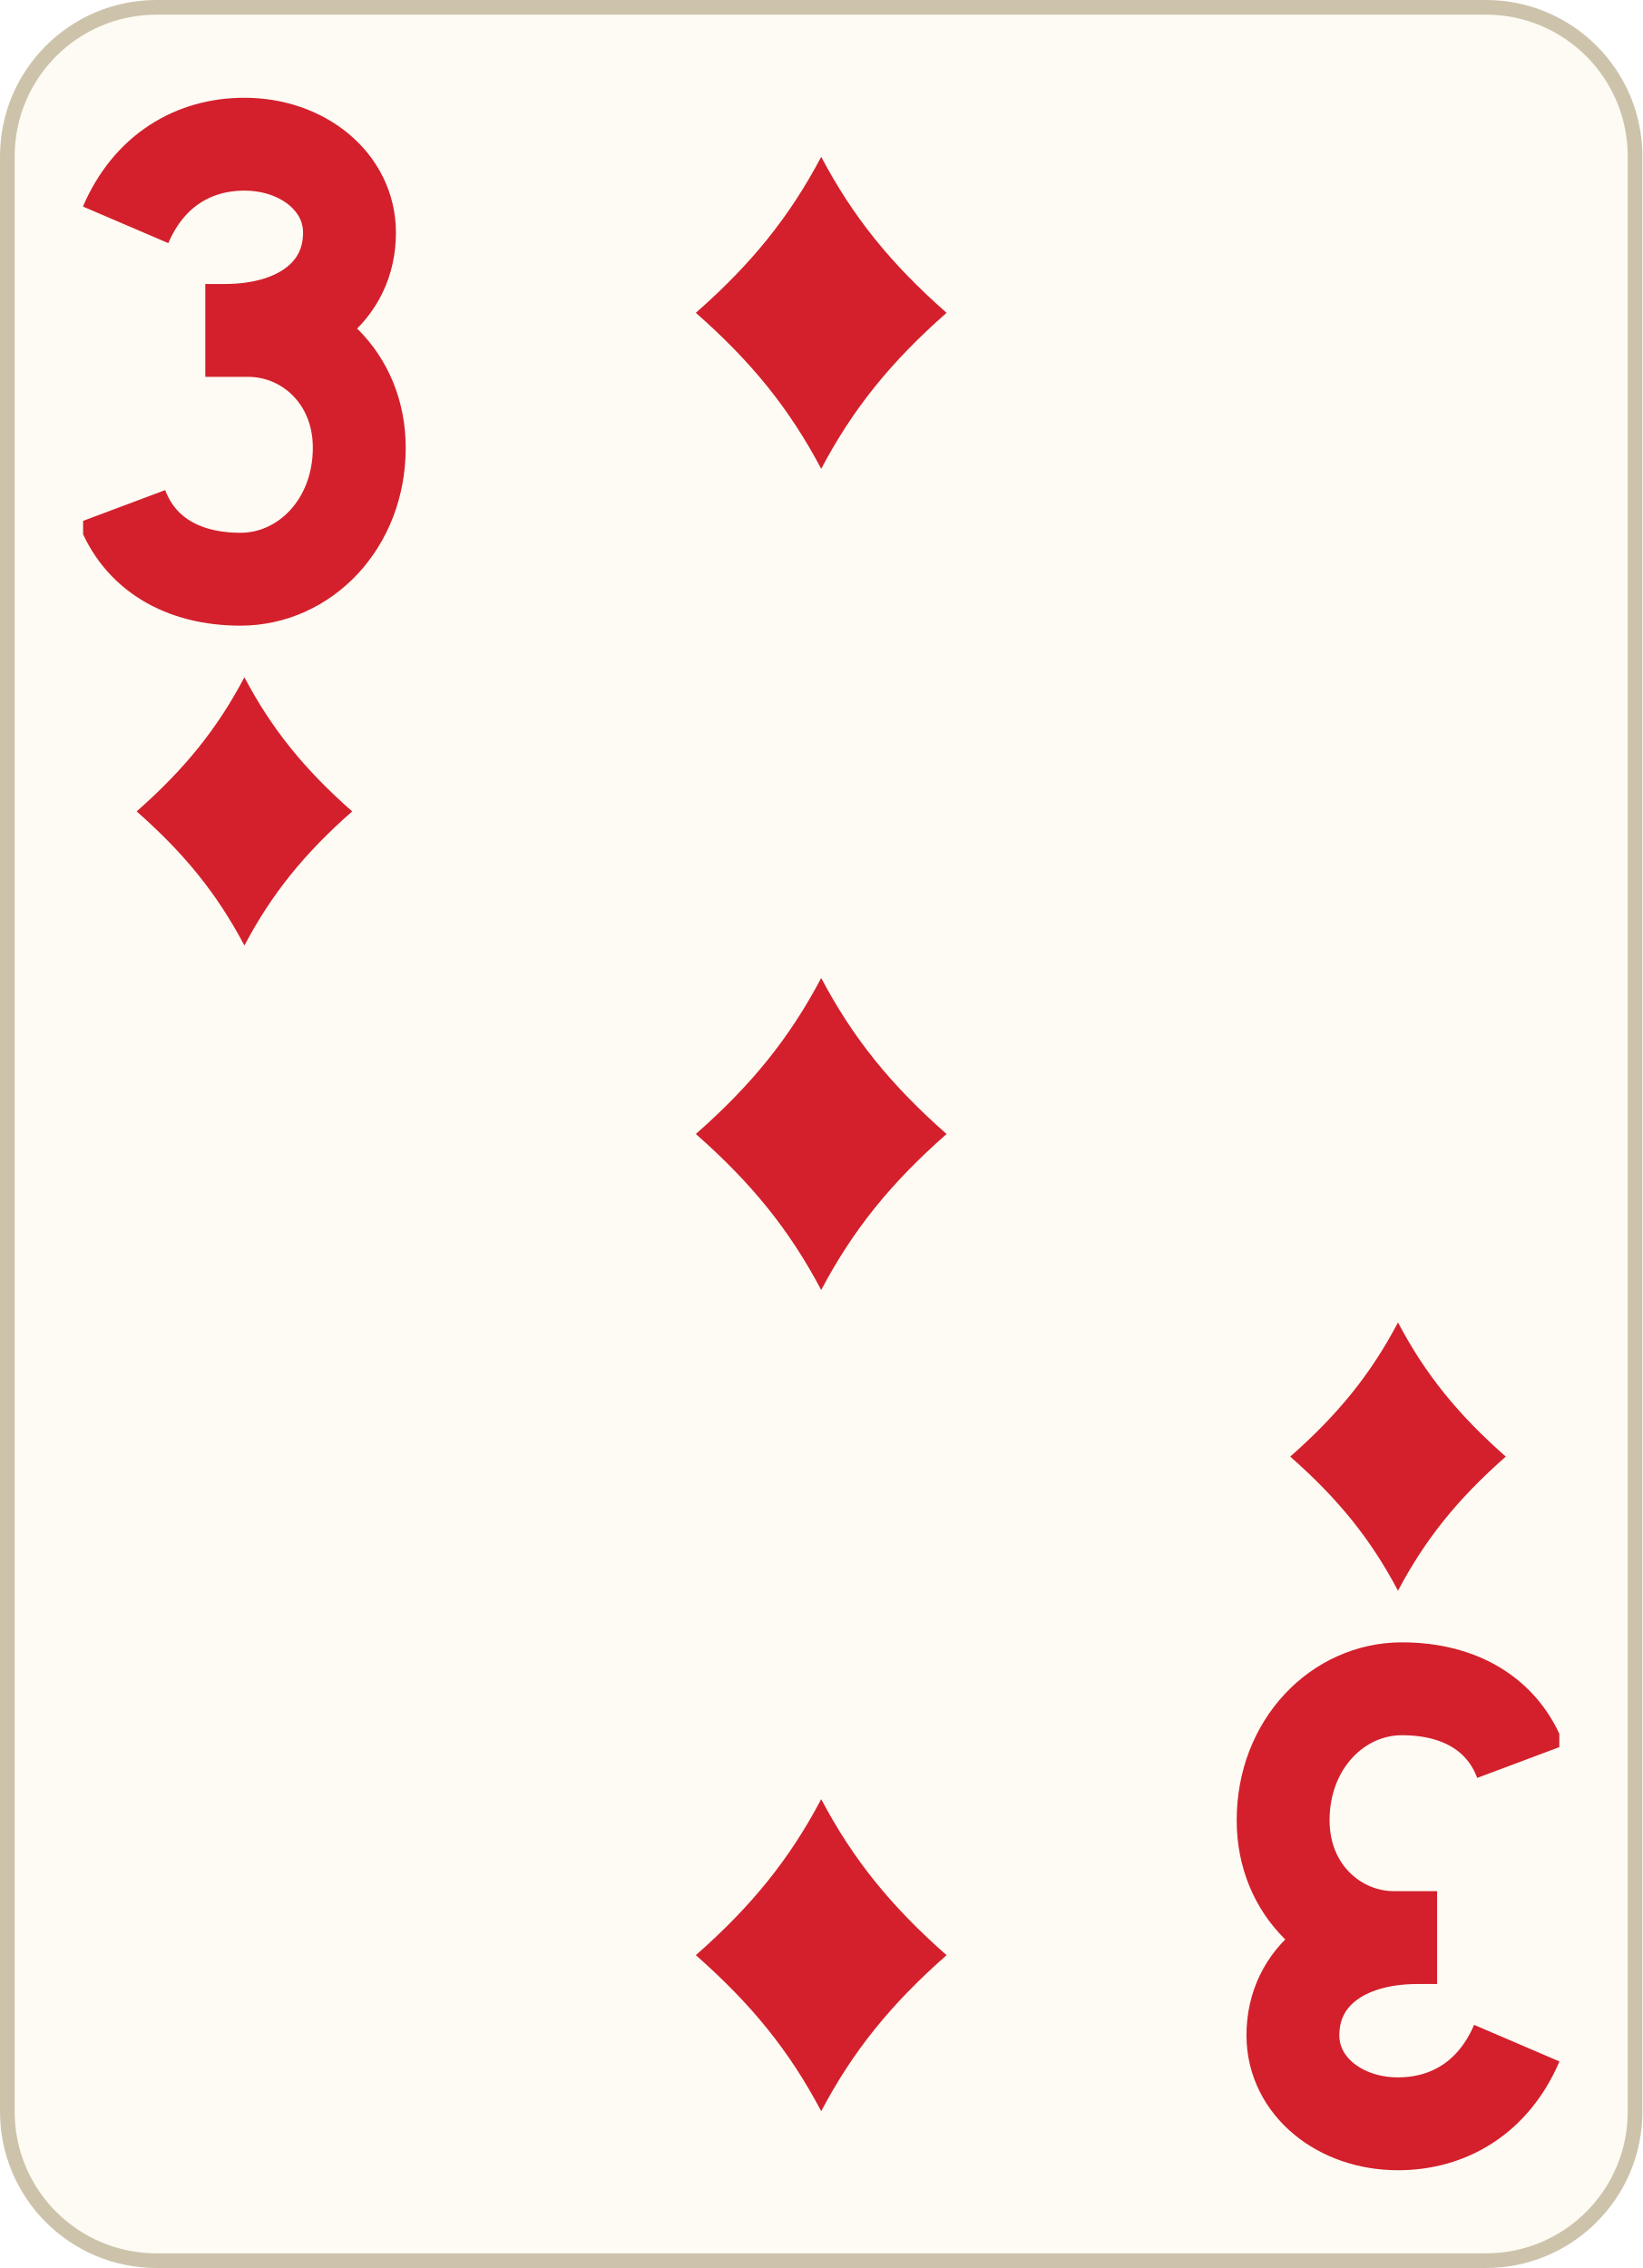
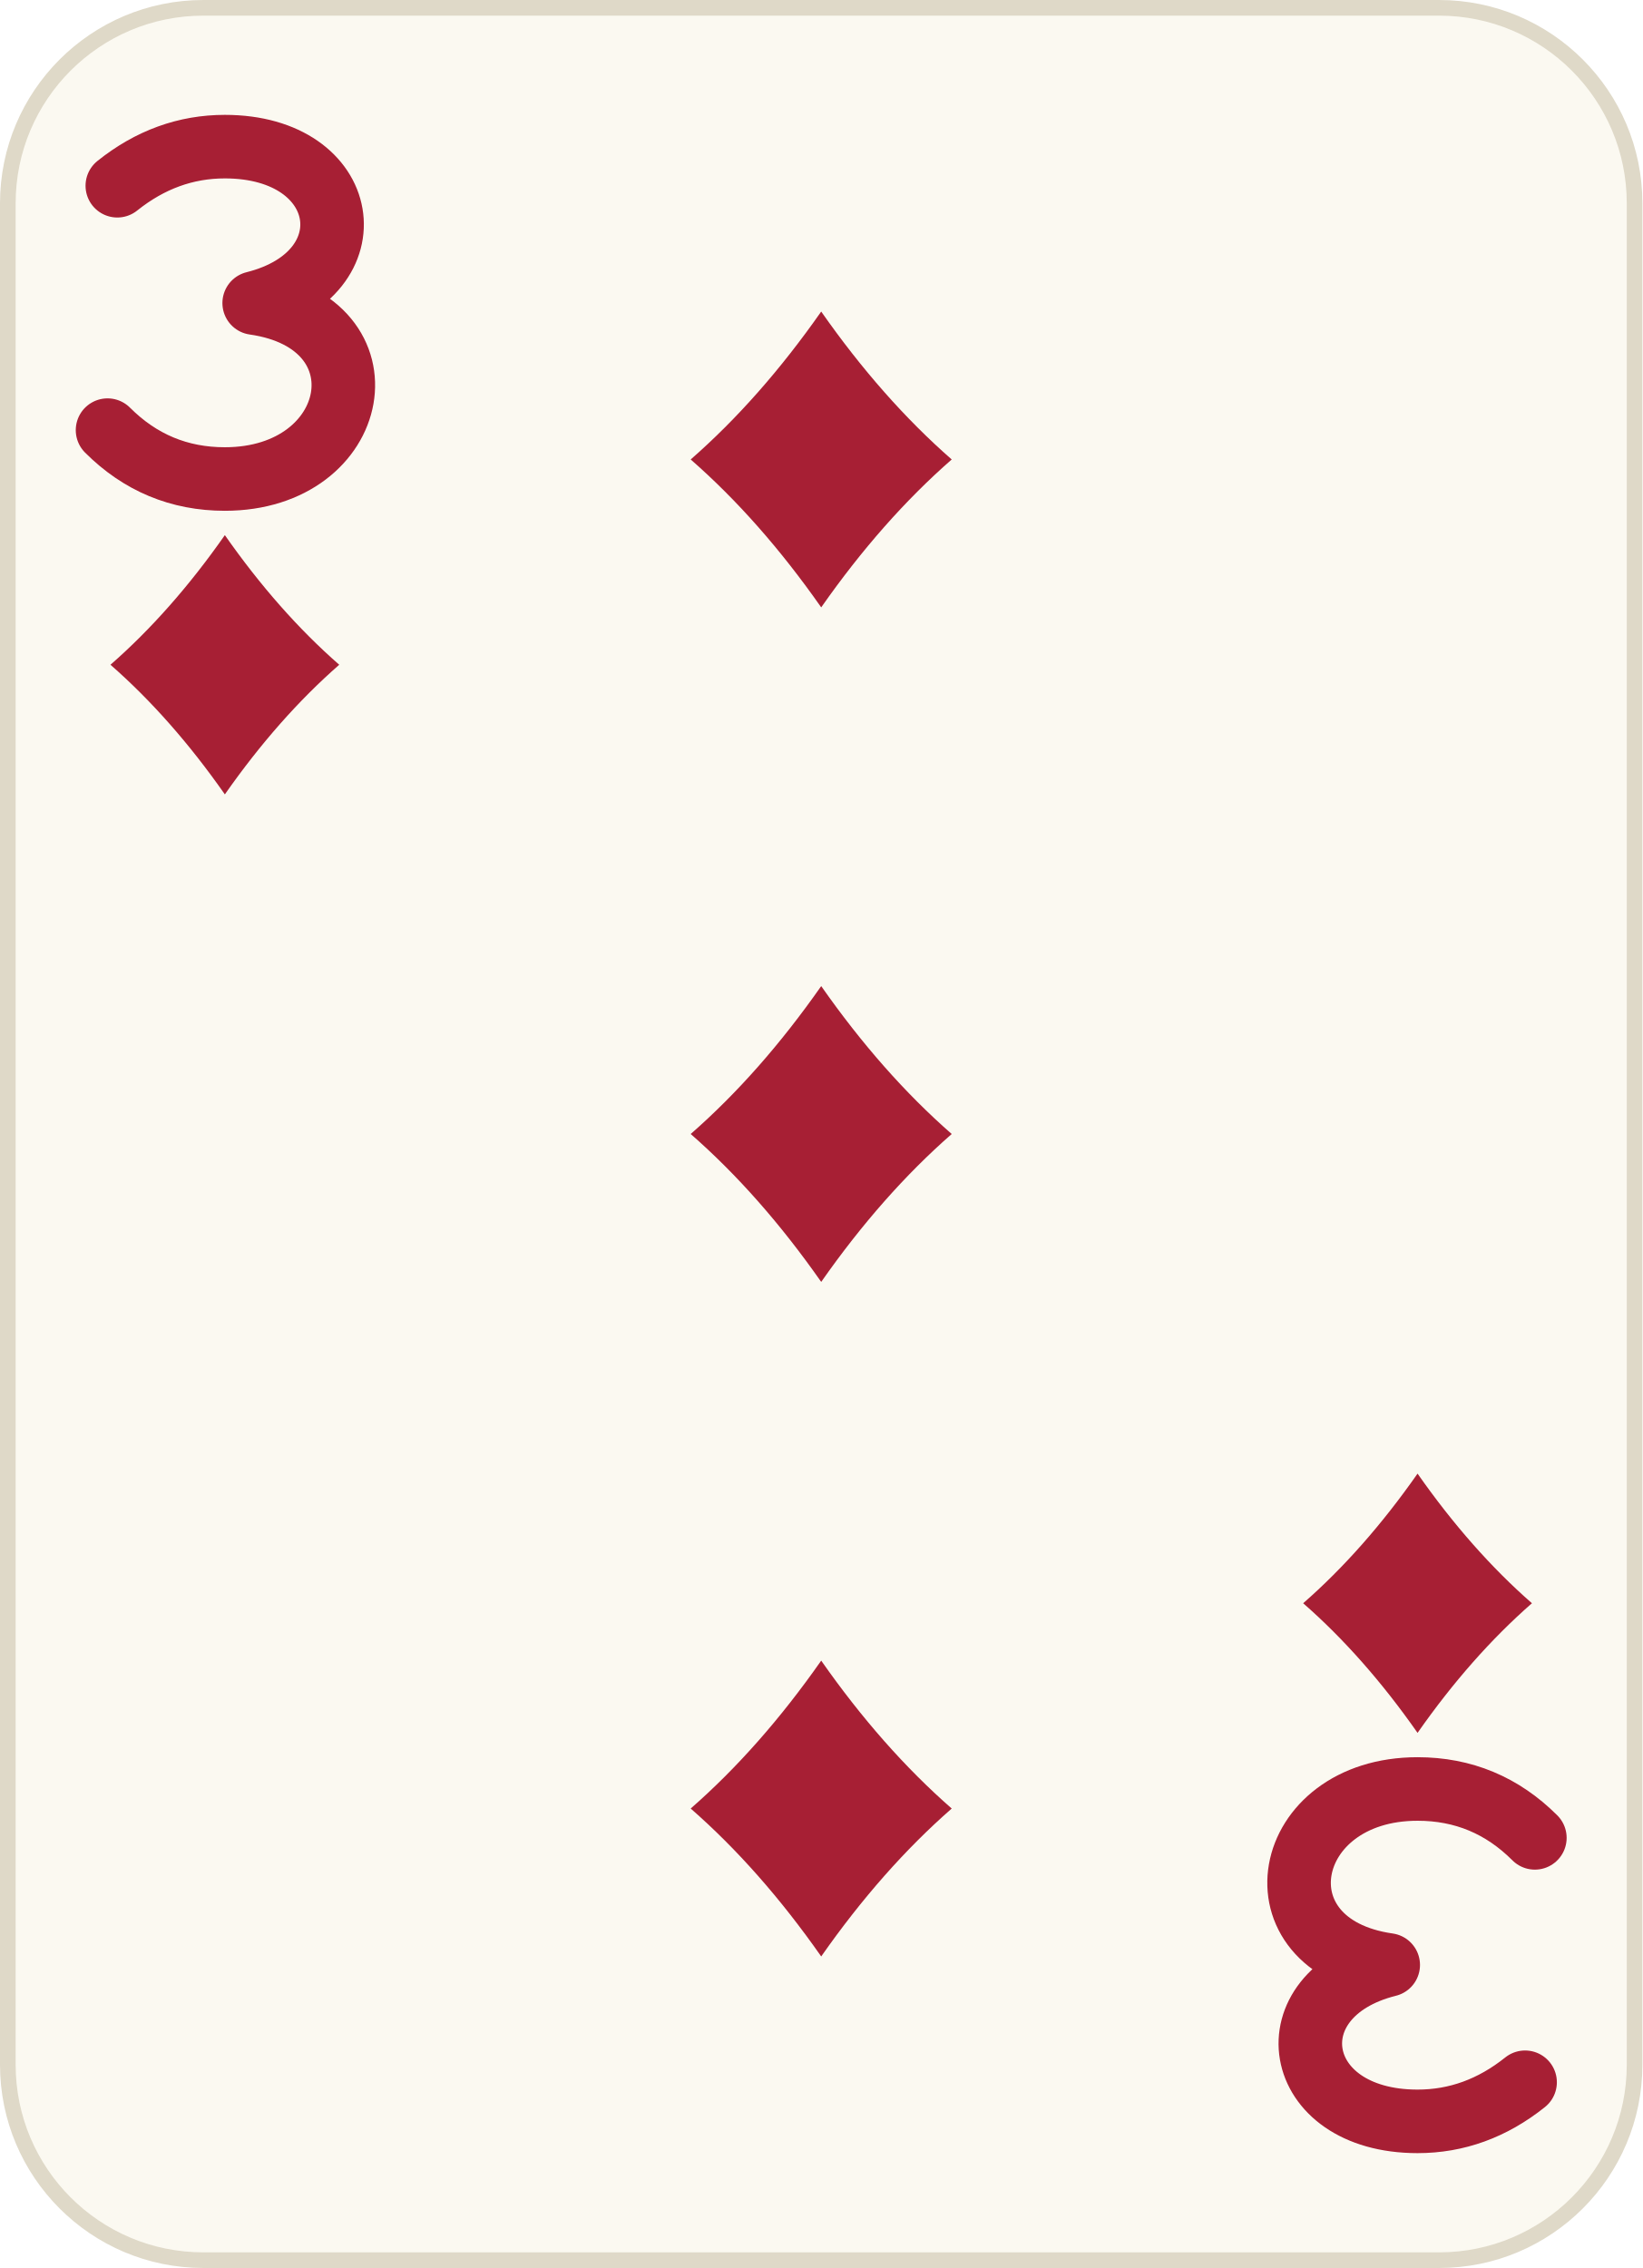
<svg xmlns="http://www.w3.org/2000/svg" width="168" height="232" viewBox="0 0 168 232" preserveAspectRatio="none">
-   <defs>
-     <path id="pip" d="M0-56C11.4-34.4 25-17.6 45 0C25 17.6 11.4 34.4 0 56C-11.4 34.4-25 17.6-45 0C-25-17.6-11.4-34.4 0-56Z" />
-     <clipPath id="rank-box">
-       <rect x="8.5" y="10" width="33" height="54" />
-     </clipPath>
+   <rect x=".8" y=".8" width="166.4" height="230.4" rx="20" fill="#fbf9f1" stroke="#dfd9c8" stroke-width="1.6" />
+   <g color="#a71f34" fill="currentColor">
    <g id="index">
-       <g clip-path="url(#rank-box)">
-         <path d="M-12.15 13C-9.75 7.4-5.15 4.75 0 4.75C5.95 4.75 10.75 8.6 10.75 13.8C10.75 19.8 5.75 23.8-2 23.8H-4M-4 23.8H0.4C6.35 23.8 11.75 28.6 11.75 35.8C11.75 43.6 6.15 49.25-0.4 49.25C-6.35 49.25-10.75 46.6-12.55 41.8" transform="translate(25 10)" fill="none" stroke="currentColor" stroke-width="9.5" stroke-miterlimit="3" />
-       </g>
-       <use href="#pip" transform="translate(25 83) scale(0.245)" />
+       <path d="M-11 4 Q-6 0 0 0 C13 0 15 13 3 16 C17 18 14 34 0 34 Q-7 34-12 29" transform="translate(23 15)" fill="none" stroke="currentColor" stroke-width="6.5" stroke-linecap="round" stroke-linejoin="round" />
+       <path d="M0-17 Q7-7 15 0 Q7 7 0 17 Q-7 7-15 0 Q-7-7 0-17Z" transform="translate(23 68) scale(0.78)" />
    </g>
-   </defs>
-   <rect x=".75" y=".75" width="166.5" height="230.5" rx="15.25" fill="#fdfbf4" stroke="#cdc3ab" stroke-width="1.5" />
-   <g color="#d3202c" fill="currentColor">
-     <use href="#pip" transform="translate(84 32) scale(0.285)" />
-     <use href="#pip" transform="translate(84 116) scale(0.285)" />
-     <use href="#pip" transform="translate(84 200) rotate(180) scale(0.285)" />
-     <use href="#index" />
    <use href="#index" transform="rotate(180 84 116)" />
+     <g id="pips">
+       <path d="M0-17 Q7-7 15 0 Q7 7 0 17 Q-7 7-15 0 Q-7-7 0-17Z" transform="translate(84 47) scale(0.89)" />
+       <path d="M0-17 Q7-7 15 0 Q7 7 0 17 Q-7 7-15 0 Q-7-7 0-17Z" transform="translate(84 116) scale(0.89)" />
+       <path d="M0-17 Q7-7 15 0 Q7 7 0 17 Q-7 7-15 0 Q-7-7 0-17Z" transform="translate(84 185) scale(-0.89)" />
+     </g>
  </g>
</svg>
